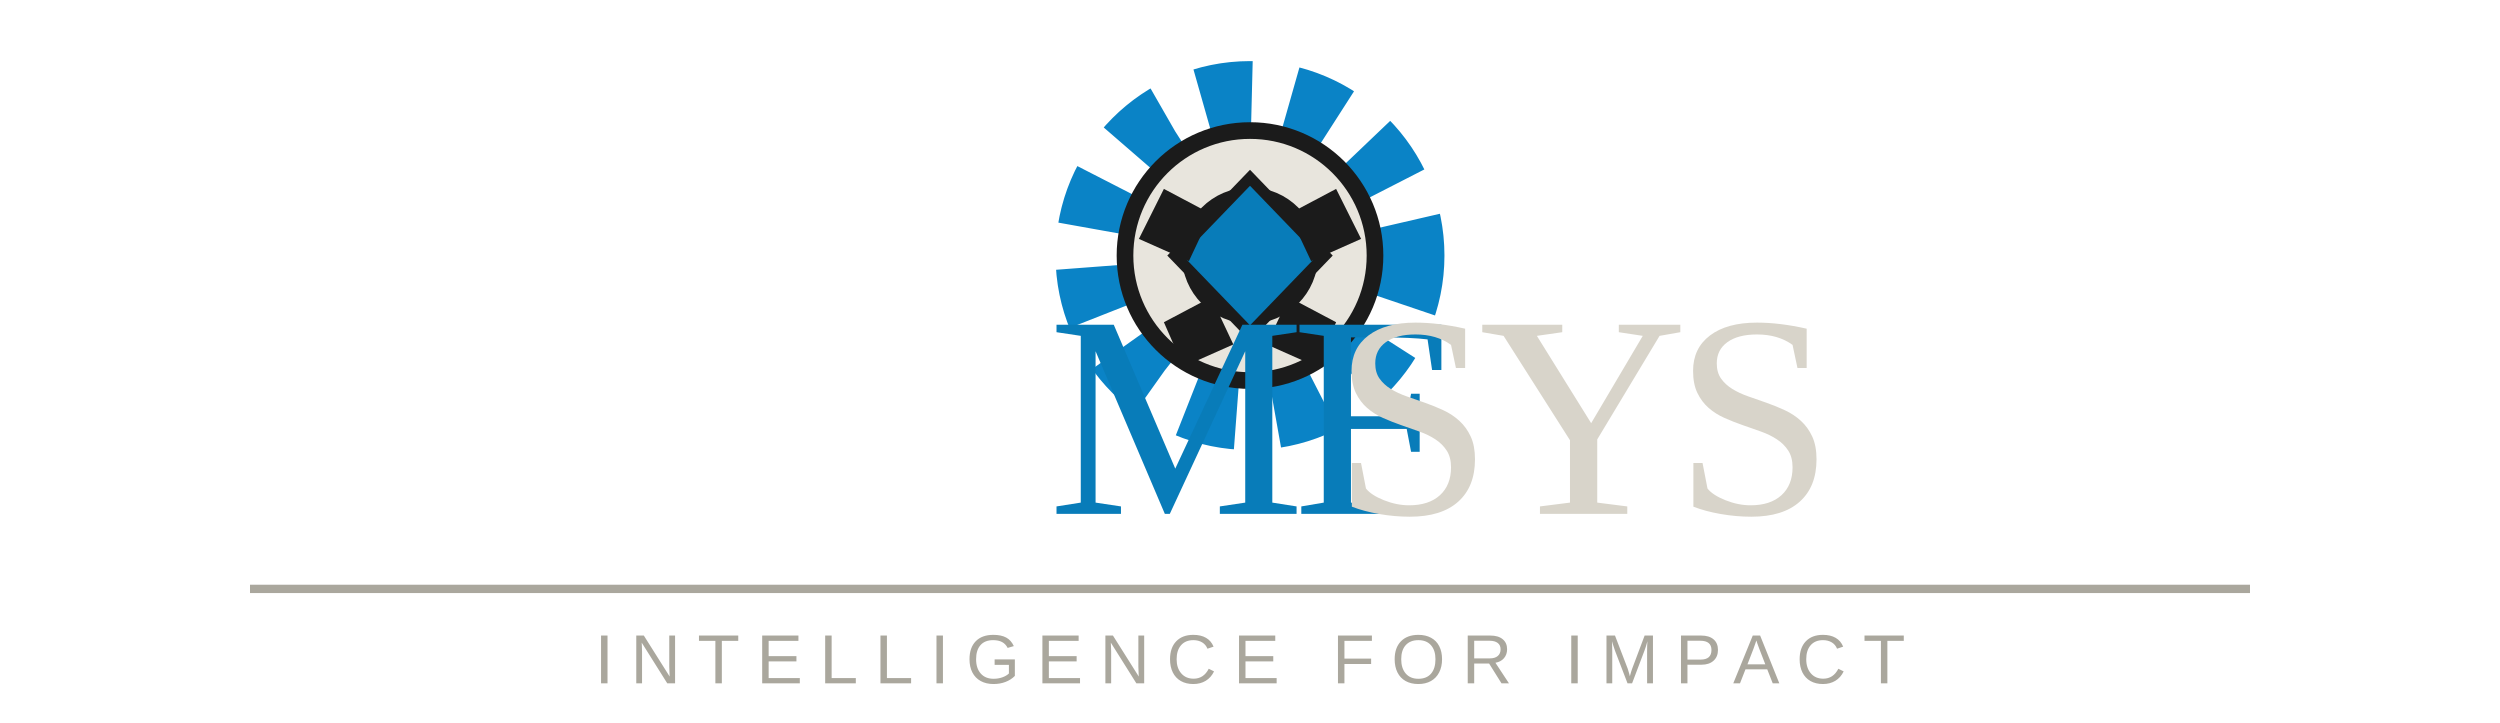
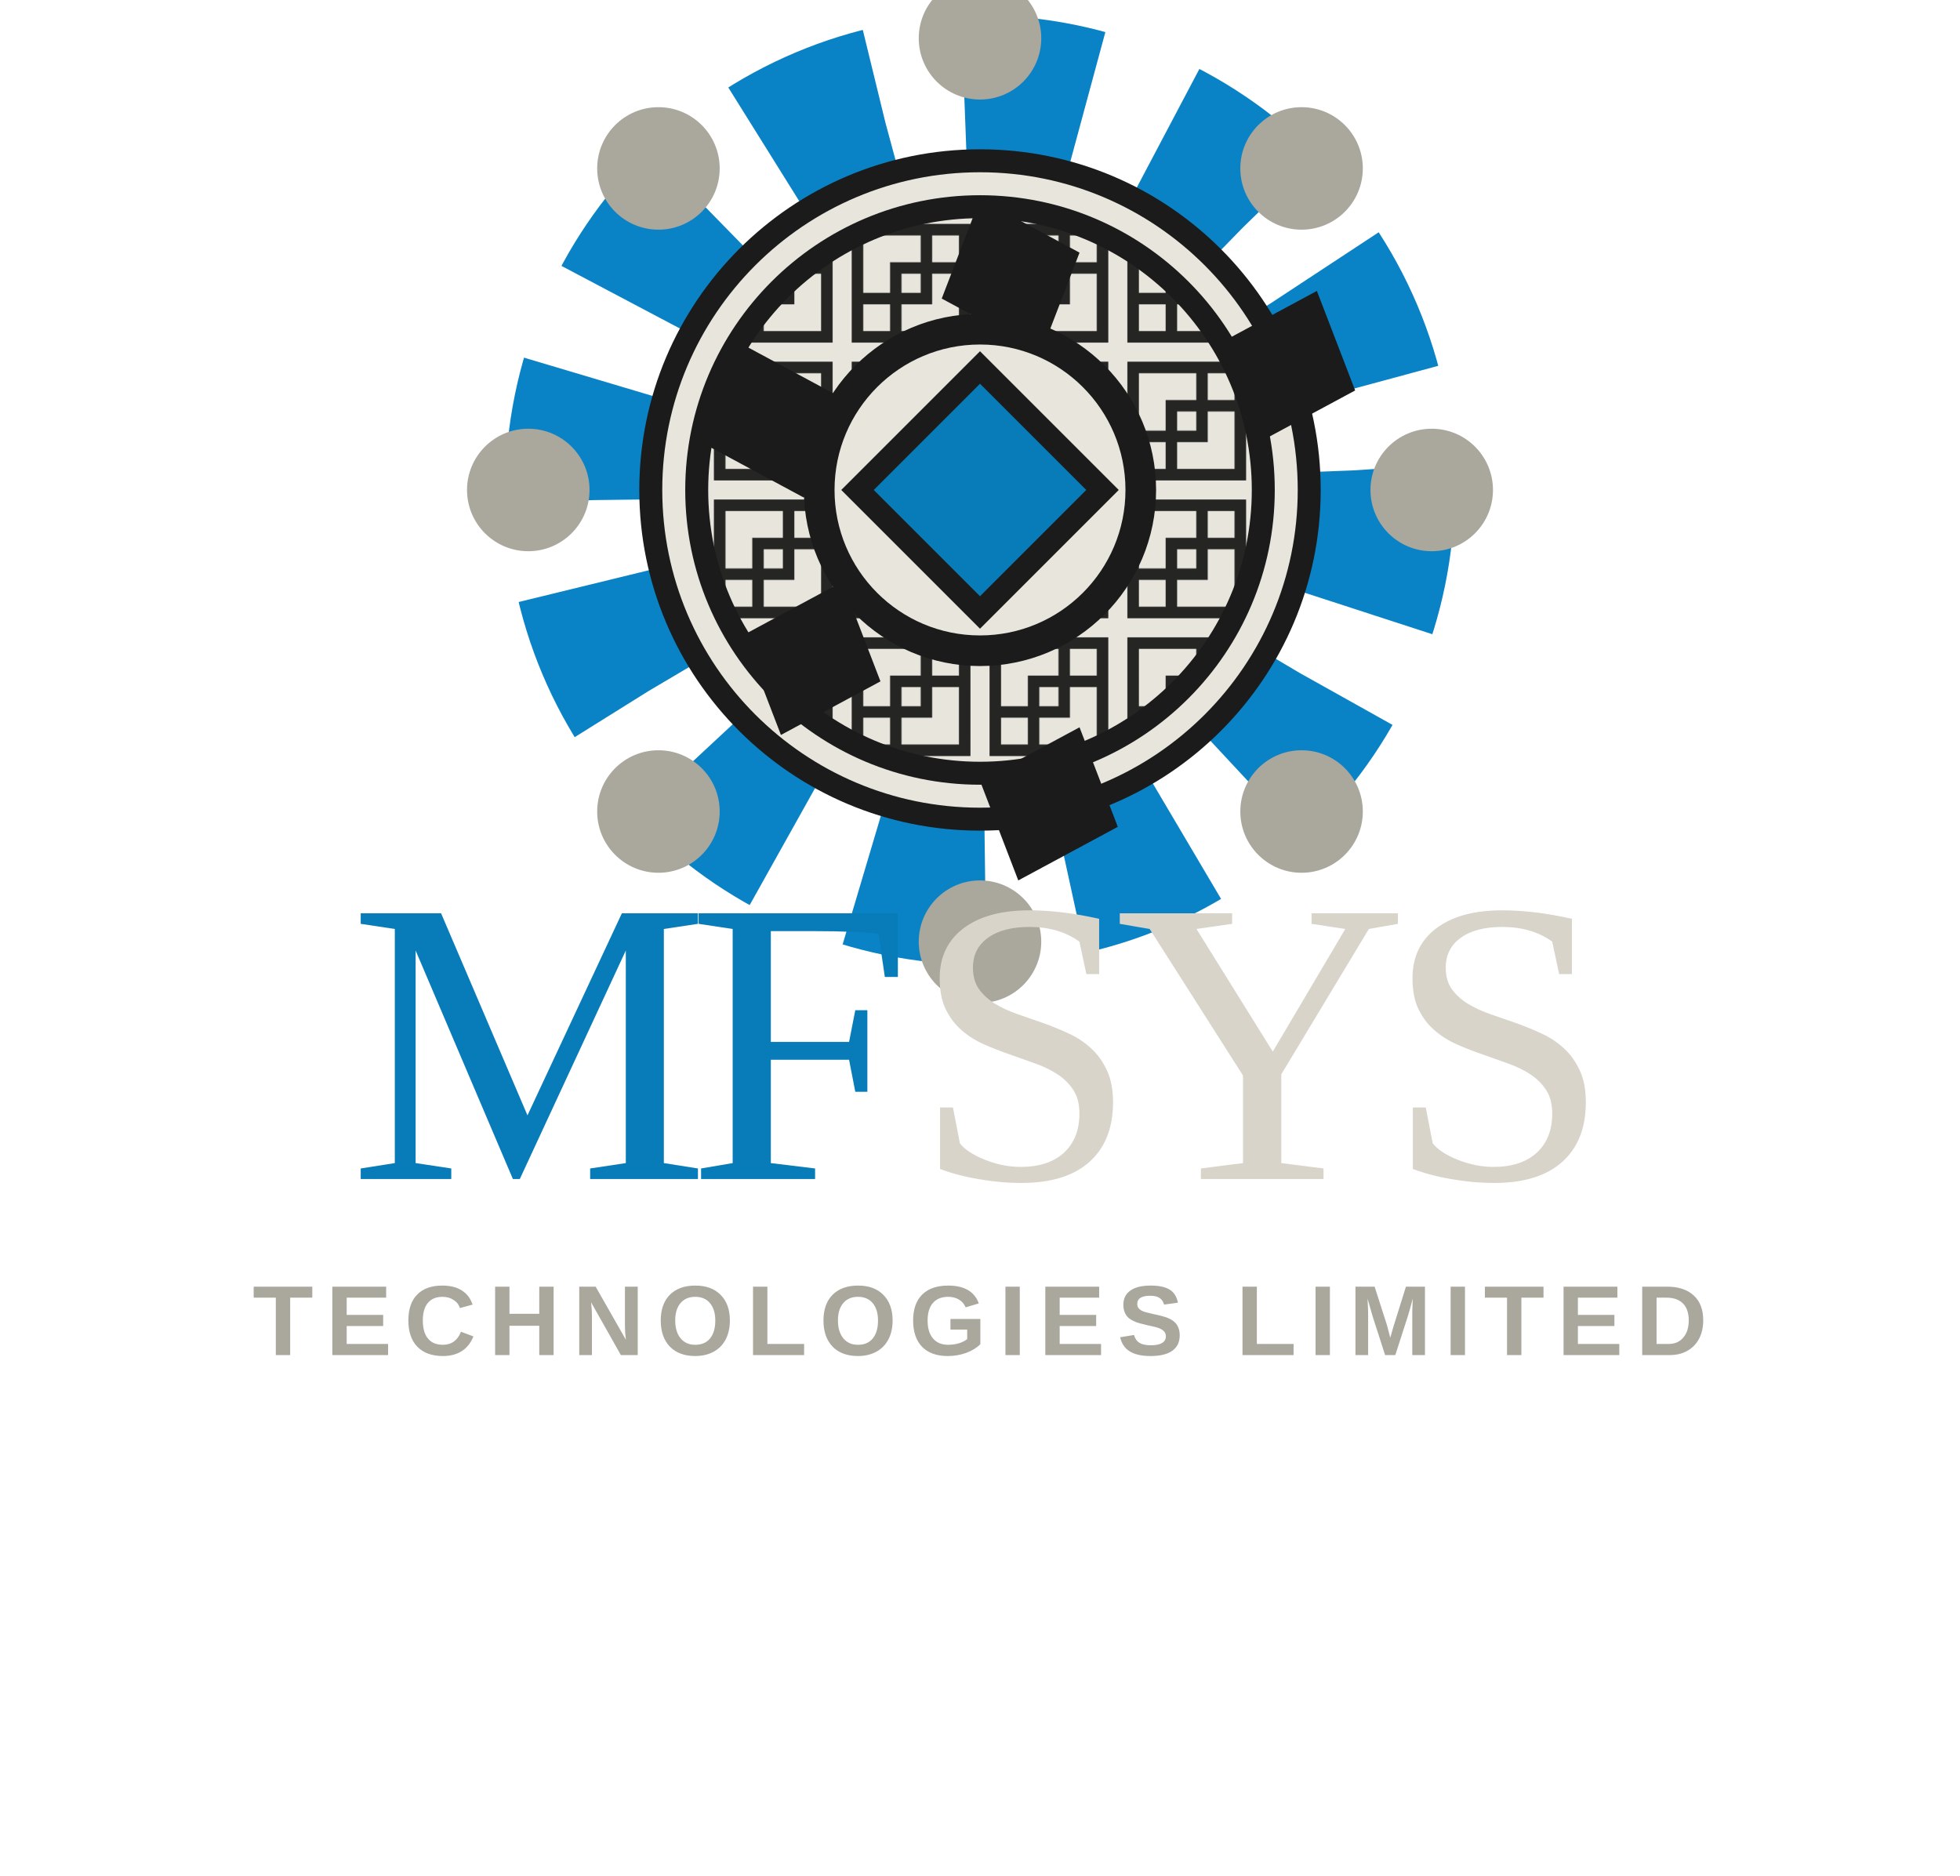
- <svg xmlns="http://www.w3.org/2000/svg" viewBox="0 0 900 260" role="img" aria-labelledby="title desc">
-   <g transform="translate(330 10)">
-     <circle cx="120" cy="82" r="58" fill="none" stroke="#0A83C6" stroke-width="24" stroke-dasharray="18 14" />
-     <circle cx="120" cy="82" r="45" fill="#E8E5DD" stroke="#1B1B1B" stroke-width="6" />
-     <circle cx="120" cy="82" r="22" fill="none" stroke="#1B1B1B" stroke-width="5" />
-     <path d="M120 54 147 82 120 110 93 82Z" fill="#087CB9" stroke="#1B1B1B" stroke-width="4" />
-     <path d="M89 58l17 9-8 17-18-8zm62 0-17 9 8 17 18-8zM89 106l17-9 8 17-18 8zm62 0-17-9-8 17 18 8z" fill="#1B1B1B" />
+ <svg xmlns="http://www.w3.org/2000/svg" viewBox="0 0 256 245" role="img" aria-labelledby="title desc">
+   <defs>
+     <pattern id="maze" width="18" height="18" patternUnits="userSpaceOnUse">
+       <path d="M2 2h14v5H7v9H2zM16 16H2v-5h9V2h5z" fill="none" stroke="#1B1B1B" stroke-width="1.5" />
+     </pattern>
+   </defs>
+   <g transform="translate(128 64)">
+     <circle r="52" fill="none" stroke="#0A83C6" stroke-width="20" stroke-dasharray="16 11" />
+     <g fill="#AAA79D">
+       <circle cx="0" cy="-59" r="8" />
+       <circle cx="42" cy="-42" r="8" />
+       <circle cx="59" cy="0" r="8" />
+       <circle cx="42" cy="42" r="8" />
+       <circle cx="0" cy="59" r="8" />
+       <circle cx="-42" cy="42" r="8" />
+       <circle cx="-59" cy="0" r="8" />
+       <circle cx="-42" cy="-42" r="8" />
+     </g>
+     <circle r="43" fill="#E8E5DD" stroke="#1B1B1B" stroke-width="3" />
+     <circle r="37" fill="url(#maze)" opacity=".95" />
+     <circle r="37" fill="none" stroke="#1B1B1B" stroke-width="3" />
+     <circle r="21" fill="#E8E5DD" stroke="#1B1B1B" stroke-width="4" />
+     <path d="M0-16 16 0 0 16-16 0Z" fill="#087CB9" stroke="#1B1B1B" stroke-width="3" />
+     <path d="M-31-19-18-12-23 1-36-6zm31-19 13 7-5 13-13-7zm31 19 13-7 5 13-13 7zM0 38 13 31l5 13-13 7zM-31 19-18 12l5 13-13 7z" fill="#1B1B1B" />
  </g>
-   <text x="450" y="185" text-anchor="middle" font-family="Georgia, 'Times New Roman', serif" font-size="104" letter-spacing="-5" fill="#087CB9">MF</text>
-   <text x="570" y="185" text-anchor="middle" font-family="Georgia, 'Times New Roman', serif" font-size="104" letter-spacing="-5" fill="#D8D4CA">SYS</text>
-   <line x1="90" y1="212" x2="810" y2="212" stroke="#AAA79D" stroke-width="3" />
-   <text x="450" y="246" text-anchor="middle" font-family="Arial, Helvetica, sans-serif" font-size="25" letter-spacing="6" fill="#AAA79D">INTELLIGENCE FOR IMPACT</text>
+   <text x="128" y="154" text-anchor="middle" font-family="Georgia, 'Times New Roman', serif" font-size="53" letter-spacing="-3" fill="#087CB9">MF<tspan fill="#D8D4CA">SYS</tspan>
+   </text>
+   <text x="128" y="177" text-anchor="middle" font-family="Arial, Helvetica, sans-serif" font-size="13" font-weight="700" letter-spacing="1.6" fill="#AAA79D">TECHNOLOGIES LIMITED</text>
</svg>
